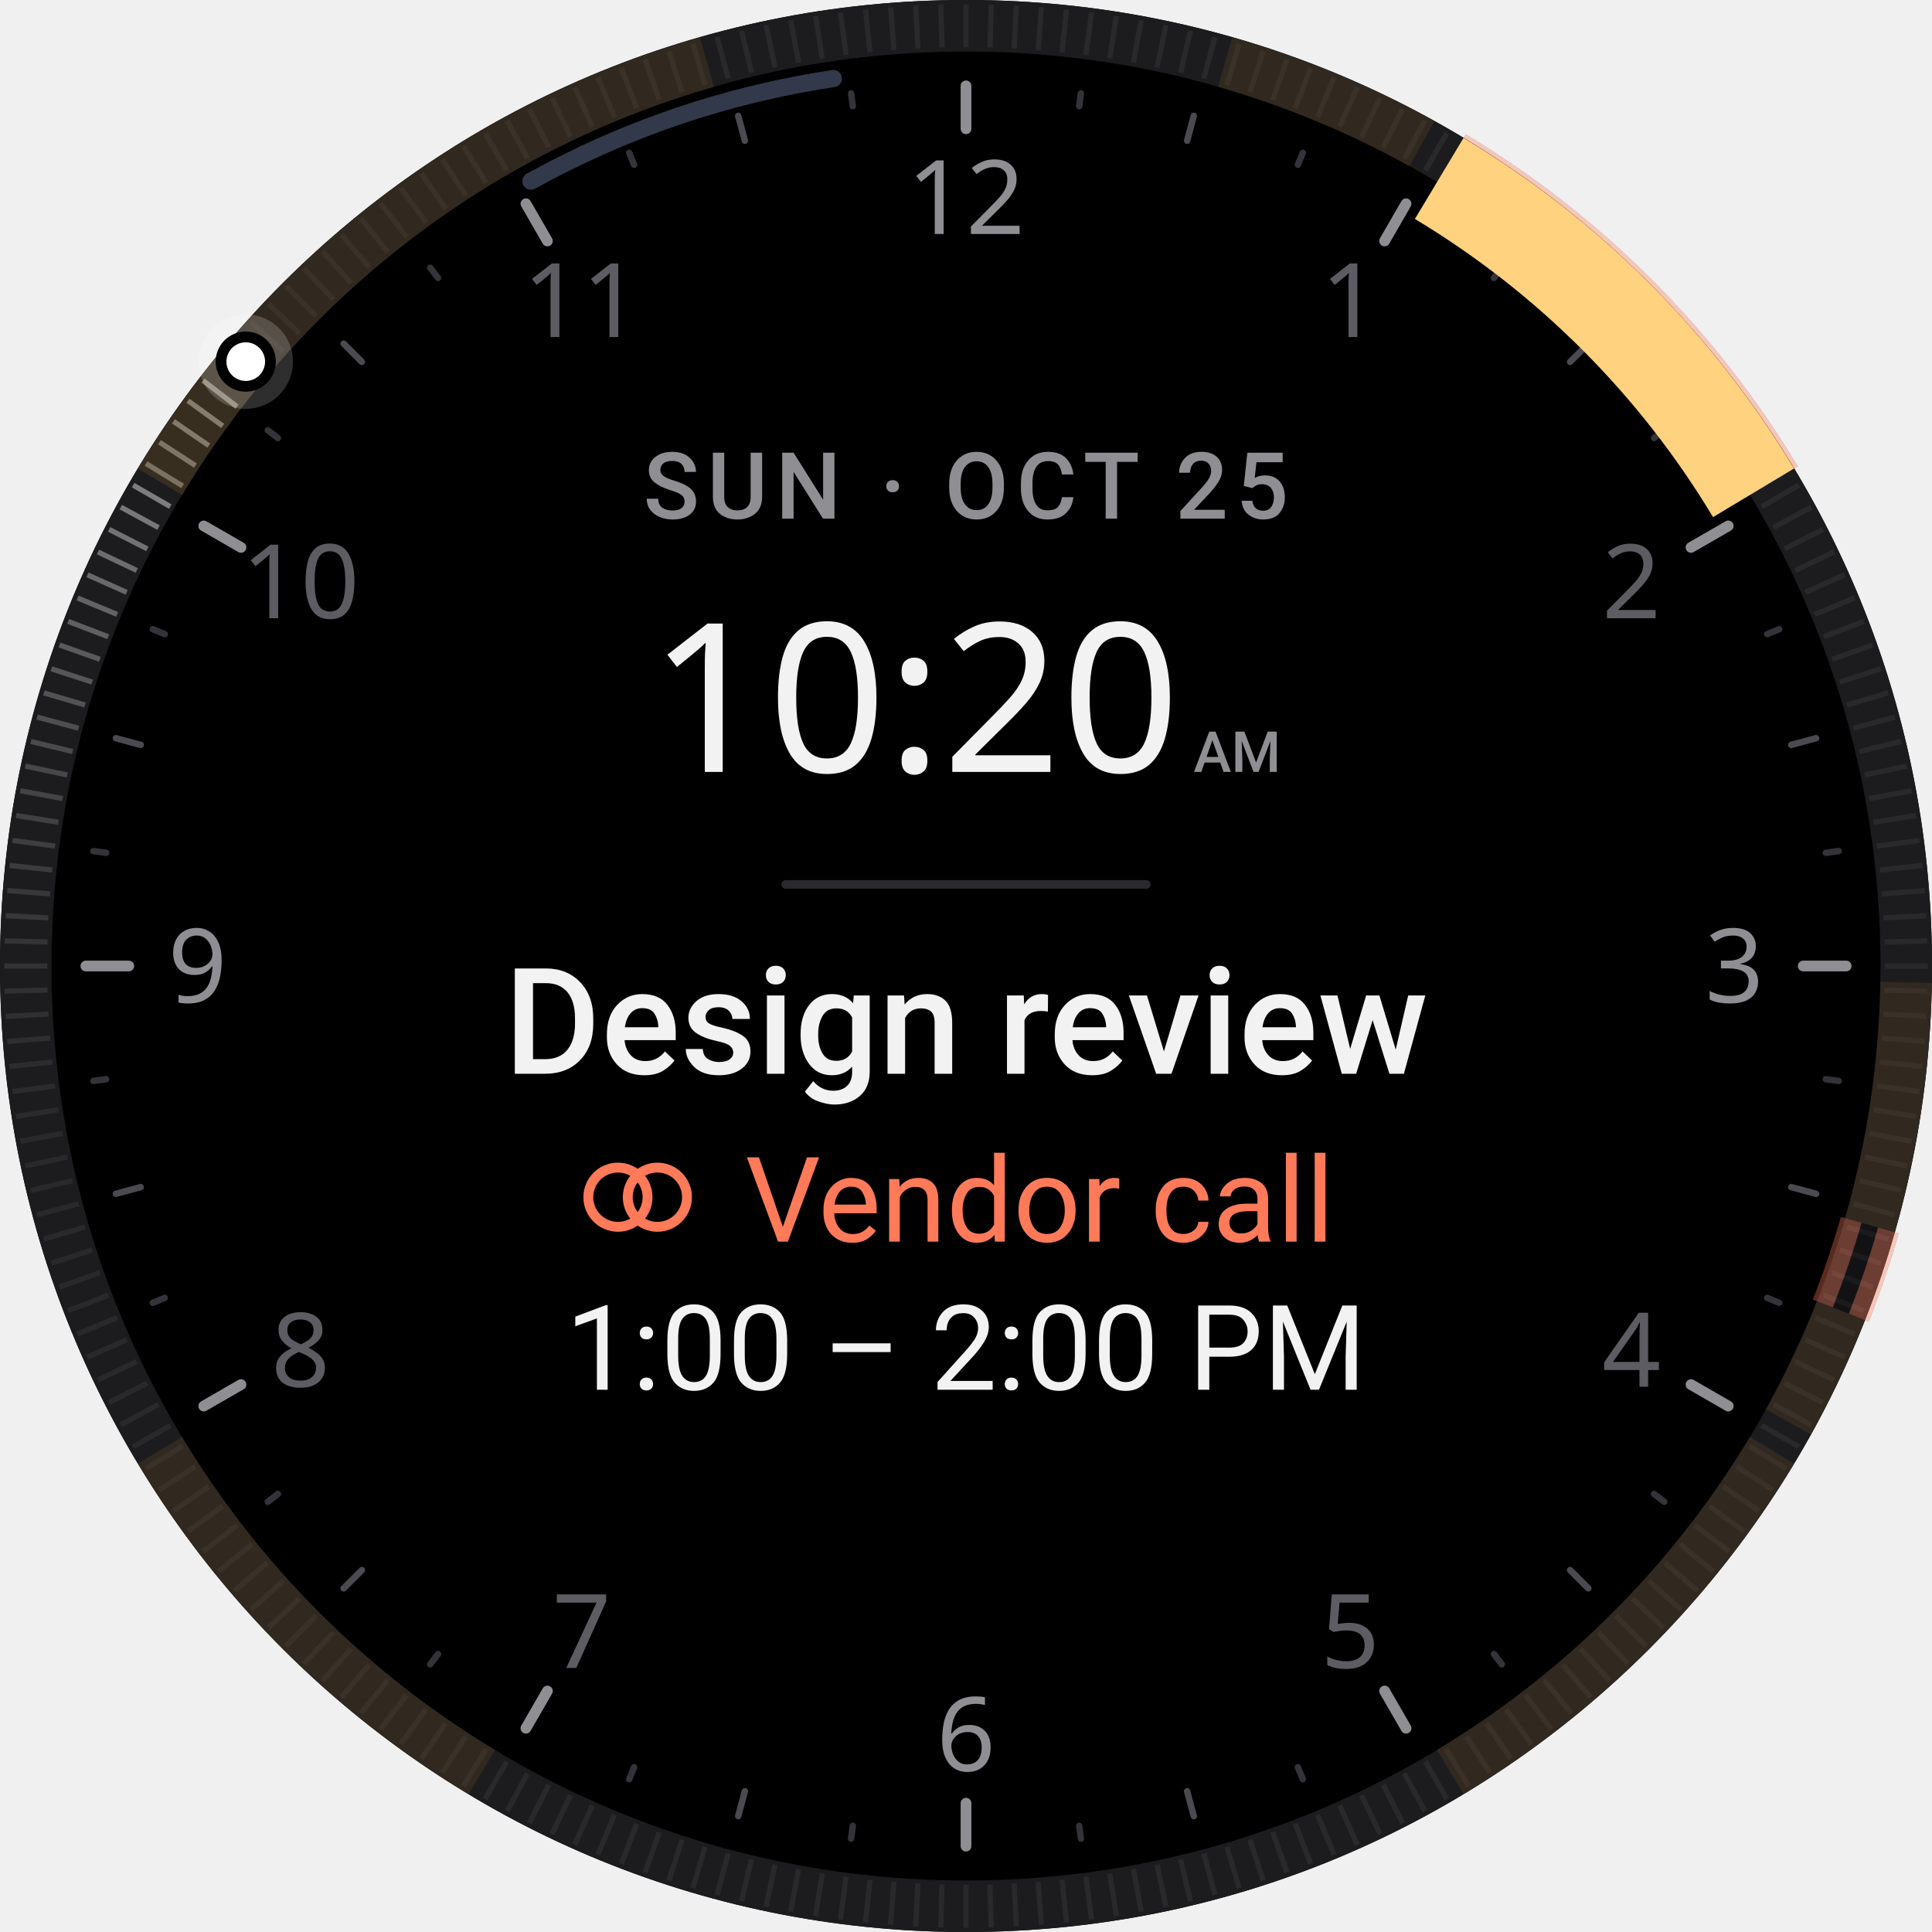
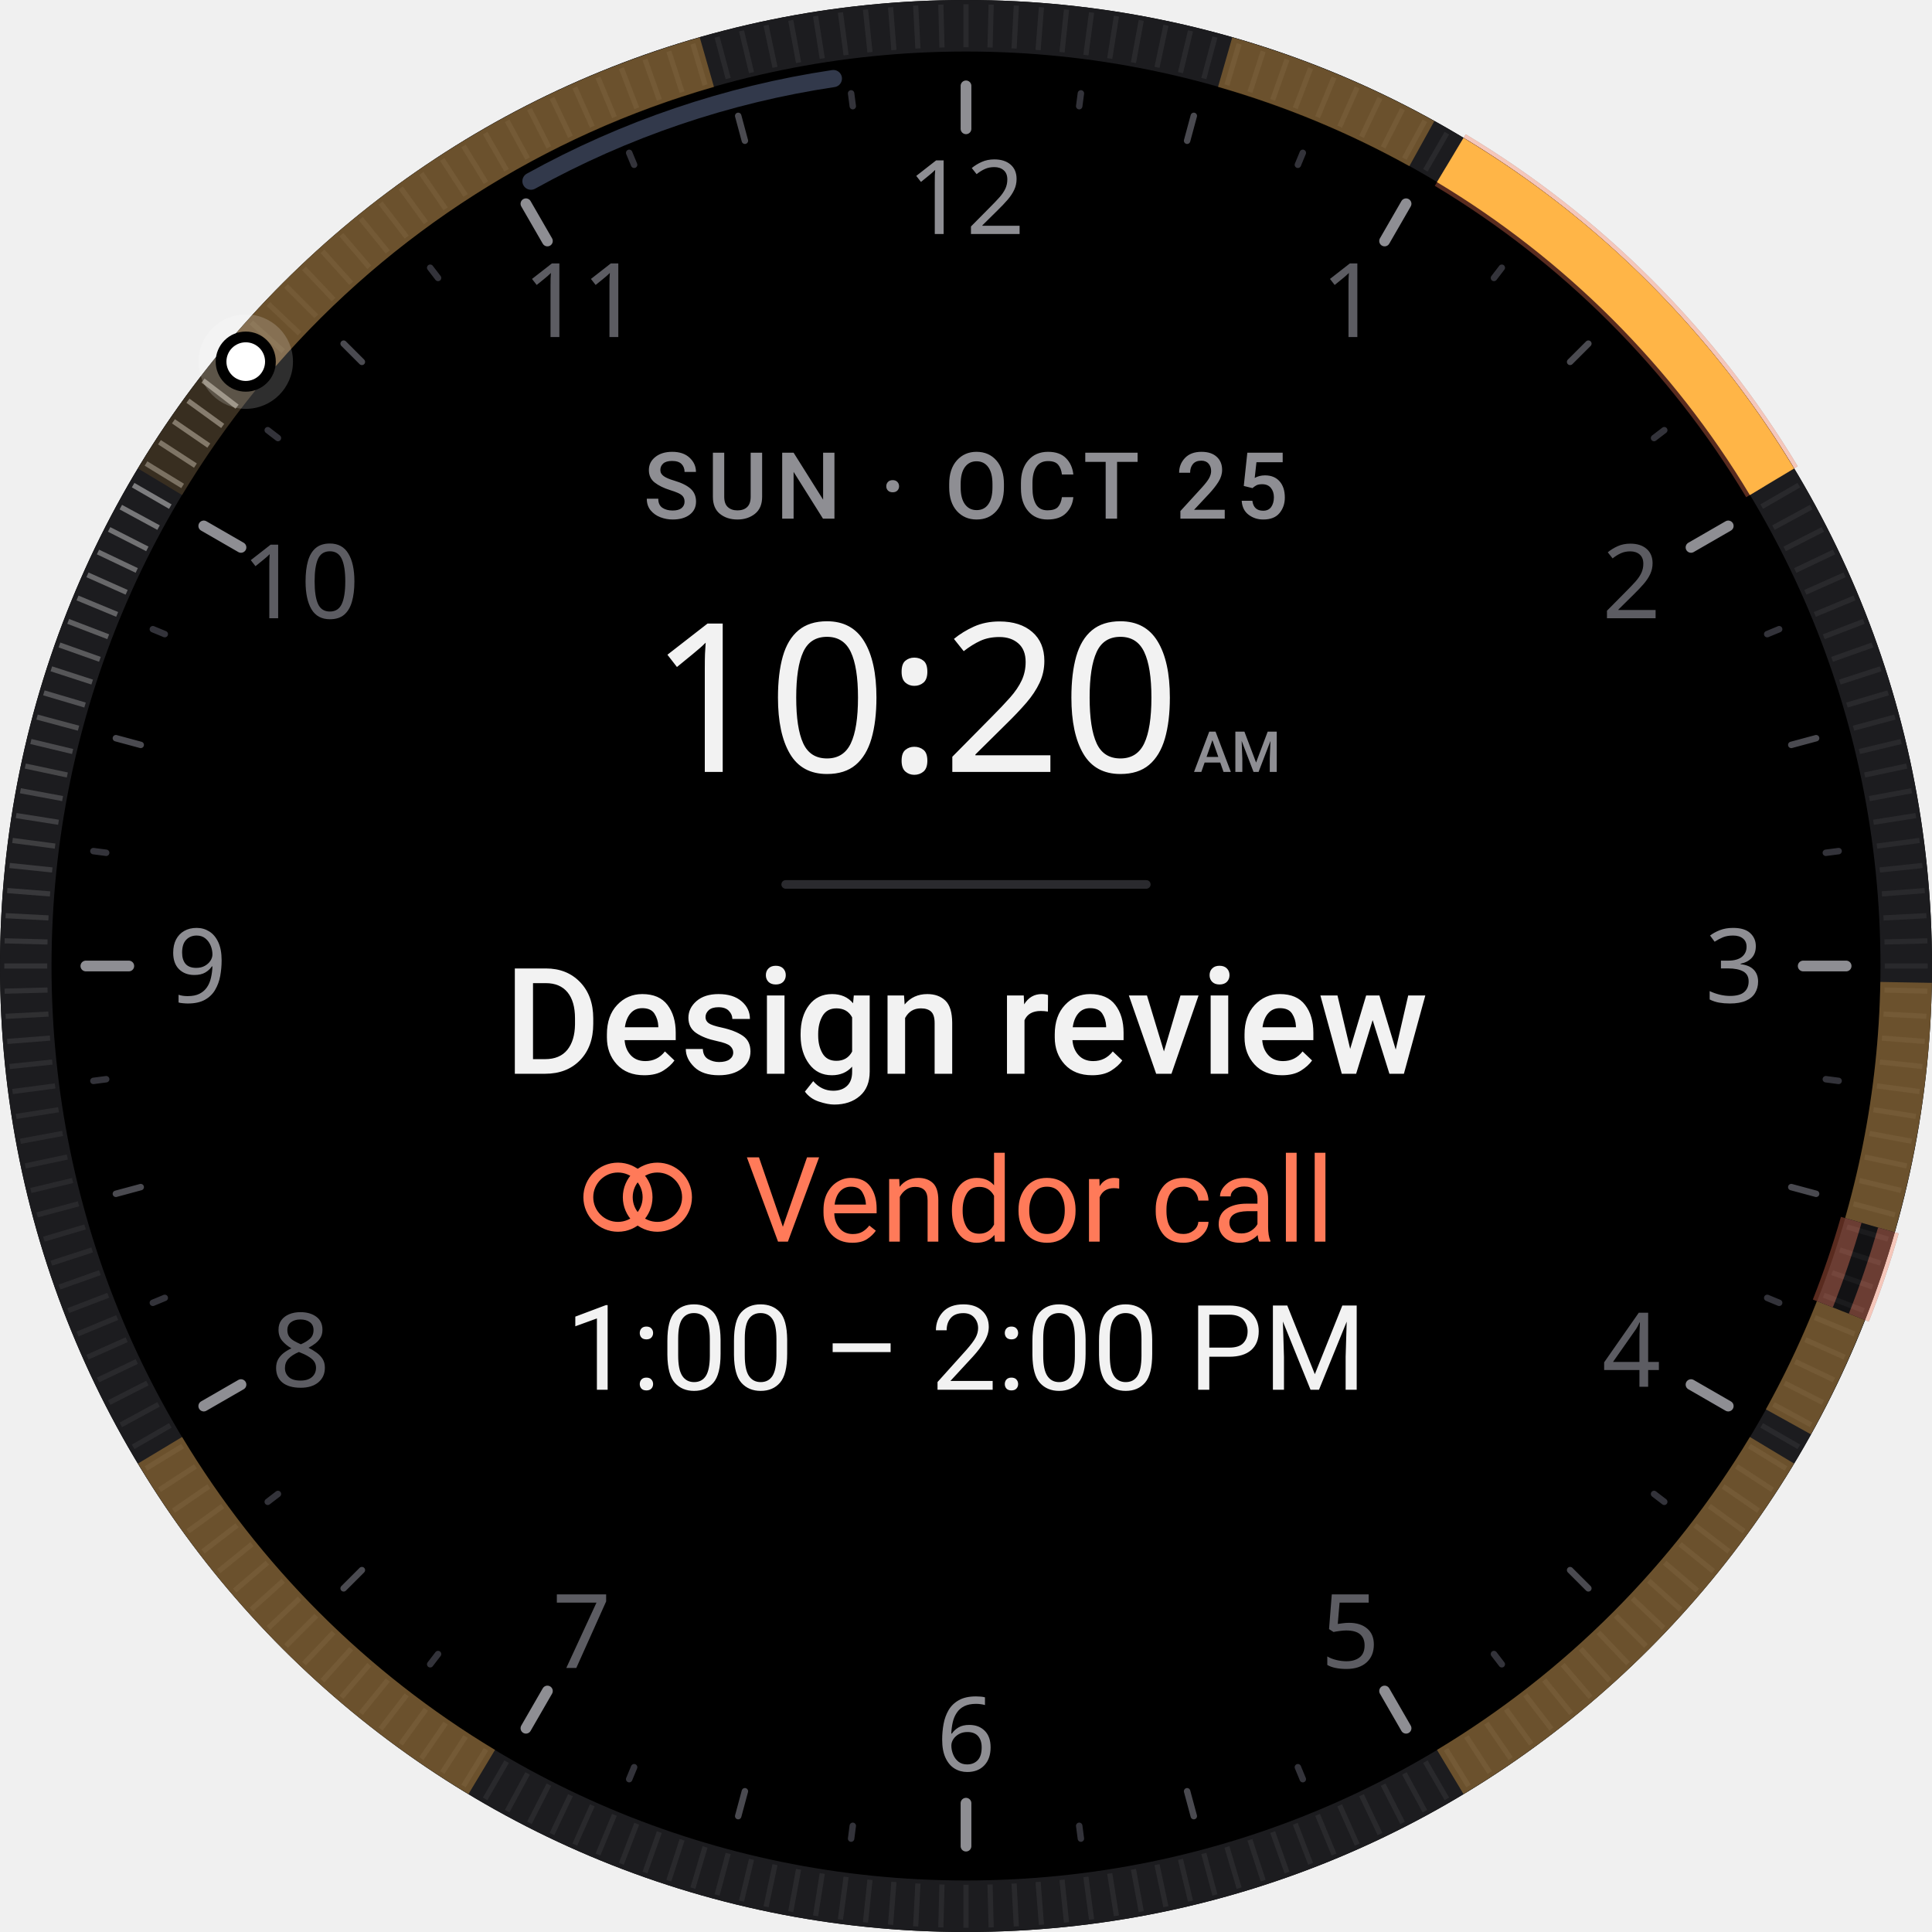
<svg xmlns="http://www.w3.org/2000/svg" width="450" height="450" viewBox="0 0 450 450">
  <g id="Calen-Time · selected Design review">
    <circle id="Screen" cx="225" cy="225" r="225" fill="#000000" />
    <circle id="Track" cx="225" cy="225" r="219" fill="none" stroke="#1c1c1f" stroke-width="12" />
    <g id="Comet trail">
      <line x1="225.00" y1="11.00" x2="225.00" y2="1.00" stroke="#ffffff" stroke-width="1.2" stroke-opacity="0.059" />
      <line x1="230.60" y1="11.07" x2="230.86" y2="1.08" stroke="#ffffff" stroke-width="1.2" stroke-opacity="0.059" />
      <line x1="236.20" y1="11.29" x2="236.72" y2="1.31" stroke="#ffffff" stroke-width="1.2" stroke-opacity="0.059" />
      <line x1="241.79" y1="11.66" x2="242.57" y2="1.69" stroke="#ffffff" stroke-width="1.2" stroke-opacity="0.059" />
      <line x1="247.37" y1="12.17" x2="248.41" y2="2.23" stroke="#ffffff" stroke-width="1.2" stroke-opacity="0.059" />
      <line x1="252.93" y1="12.83" x2="254.24" y2="2.92" stroke="#ffffff" stroke-width="1.2" stroke-opacity="0.059" />
      <line x1="258.48" y1="13.63" x2="260.04" y2="3.76" stroke="#ffffff" stroke-width="1.2" stroke-opacity="0.059" />
      <line x1="264.00" y1="14.58" x2="265.82" y2="4.75" stroke="#ffffff" stroke-width="1.2" stroke-opacity="0.059" />
      <line x1="269.49" y1="15.68" x2="271.57" y2="5.89" stroke="#ffffff" stroke-width="1.2" stroke-opacity="0.059" />
      <line x1="274.96" y1="16.91" x2="277.29" y2="7.19" stroke="#ffffff" stroke-width="1.2" stroke-opacity="0.059" />
      <line x1="280.39" y1="18.29" x2="282.98" y2="8.63" stroke="#ffffff" stroke-width="1.2" stroke-opacity="0.059" />
      <line x1="285.78" y1="19.81" x2="288.62" y2="10.22" stroke="#ffffff" stroke-width="1.2" stroke-opacity="0.059" />
      <line x1="291.13" y1="21.47" x2="294.22" y2="11.96" stroke="#ffffff" stroke-width="1.2" stroke-opacity="0.059" />
      <line x1="296.43" y1="23.27" x2="299.77" y2="13.85" stroke="#ffffff" stroke-width="1.2" stroke-opacity="0.059" />
      <line x1="301.69" y1="25.21" x2="305.27" y2="15.88" stroke="#ffffff" stroke-width="1.2" stroke-opacity="0.059" />
      <line x1="306.89" y1="27.29" x2="310.72" y2="18.05" stroke="#ffffff" stroke-width="1.2" stroke-opacity="0.059" />
      <line x1="312.04" y1="29.50" x2="316.11" y2="20.37" stroke="#ffffff" stroke-width="1.2" stroke-opacity="0.059" />
      <line x1="317.13" y1="31.85" x2="321.43" y2="22.82" stroke="#ffffff" stroke-width="1.2" stroke-opacity="0.059" />
      <line x1="322.15" y1="34.32" x2="326.69" y2="25.41" stroke="#ffffff" stroke-width="1.2" stroke-opacity="0.059" />
      <line x1="327.11" y1="36.93" x2="331.88" y2="28.14" stroke="#ffffff" stroke-width="1.2" stroke-opacity="0.059" />
      <line x1="332.00" y1="39.67" x2="337.00" y2="31.01" stroke="#ffffff" stroke-width="1.2" stroke-opacity="0.059" />
      <line x1="336.81" y1="42.54" x2="342.04" y2="34.01" stroke="#ffffff" stroke-width="1.2" stroke-opacity="0.059" />
      <line x1="341.55" y1="45.52" x2="347.00" y2="37.14" stroke="#ffffff" stroke-width="1.2" stroke-opacity="0.059" />
      <line x1="346.21" y1="48.64" x2="351.87" y2="40.40" stroke="#ffffff" stroke-width="1.2" stroke-opacity="0.059" />
      <line x1="350.79" y1="51.87" x2="356.66" y2="43.78" stroke="#ffffff" stroke-width="1.2" stroke-opacity="0.059" />
      <line x1="355.27" y1="55.22" x2="361.36" y2="47.29" stroke="#ffffff" stroke-width="1.2" stroke-opacity="0.059" />
      <line x1="359.67" y1="58.69" x2="365.97" y2="50.92" stroke="#ffffff" stroke-width="1.2" stroke-opacity="0.059" />
      <line x1="363.98" y1="62.27" x2="370.48" y2="54.67" stroke="#ffffff" stroke-width="1.2" stroke-opacity="0.059" />
      <line x1="368.19" y1="65.97" x2="374.89" y2="58.54" stroke="#ffffff" stroke-width="1.2" stroke-opacity="0.059" />
      <line x1="372.31" y1="69.77" x2="379.19" y2="62.52" stroke="#ffffff" stroke-width="1.2" stroke-opacity="0.059" />
      <line x1="376.32" y1="73.68" x2="383.39" y2="66.61" stroke="#ffffff" stroke-width="1.2" stroke-opacity="0.059" />
      <line x1="380.23" y1="77.69" x2="387.48" y2="70.81" stroke="#ffffff" stroke-width="1.2" stroke-opacity="0.059" />
      <line x1="384.03" y1="81.81" x2="391.46" y2="75.11" stroke="#ffffff" stroke-width="1.2" stroke-opacity="0.059" />
      <line x1="387.73" y1="86.02" x2="395.33" y2="79.52" stroke="#ffffff" stroke-width="1.2" stroke-opacity="0.059" />
      <line x1="391.31" y1="90.33" x2="399.08" y2="84.03" stroke="#ffffff" stroke-width="1.2" stroke-opacity="0.059" />
      <line x1="394.78" y1="94.73" x2="402.71" y2="88.64" stroke="#ffffff" stroke-width="1.2" stroke-opacity="0.059" />
      <line x1="398.13" y1="99.21" x2="406.22" y2="93.34" stroke="#ffffff" stroke-width="1.2" stroke-opacity="0.059" />
      <line x1="401.36" y1="103.79" x2="409.60" y2="98.13" stroke="#ffffff" stroke-width="1.2" stroke-opacity="0.059" />
      <line x1="404.48" y1="108.45" x2="412.86" y2="103.00" stroke="#ffffff" stroke-width="1.2" stroke-opacity="0.059" />
      <line x1="407.46" y1="113.19" x2="415.99" y2="107.96" stroke="#ffffff" stroke-width="1.2" stroke-opacity="0.059" />
      <line x1="410.33" y1="118.00" x2="418.99" y2="113.00" stroke="#ffffff" stroke-width="1.2" stroke-opacity="0.059" />
      <line x1="413.07" y1="122.89" x2="421.86" y2="118.12" stroke="#ffffff" stroke-width="1.2" stroke-opacity="0.059" />
      <line x1="415.68" y1="127.85" x2="424.59" y2="123.31" stroke="#ffffff" stroke-width="1.2" stroke-opacity="0.059" />
      <line x1="418.15" y1="132.87" x2="427.18" y2="128.57" stroke="#ffffff" stroke-width="1.2" stroke-opacity="0.059" />
      <line x1="420.50" y1="137.96" x2="429.63" y2="133.89" stroke="#ffffff" stroke-width="1.2" stroke-opacity="0.059" />
      <line x1="422.71" y1="143.11" x2="431.95" y2="139.28" stroke="#ffffff" stroke-width="1.2" stroke-opacity="0.059" />
      <line x1="424.79" y1="148.31" x2="434.12" y2="144.73" stroke="#ffffff" stroke-width="1.2" stroke-opacity="0.059" />
      <line x1="426.73" y1="153.57" x2="436.15" y2="150.23" stroke="#ffffff" stroke-width="1.2" stroke-opacity="0.059" />
      <line x1="428.53" y1="158.87" x2="438.04" y2="155.78" stroke="#ffffff" stroke-width="1.2" stroke-opacity="0.059" />
      <line x1="430.19" y1="164.22" x2="439.78" y2="161.38" stroke="#ffffff" stroke-width="1.2" stroke-opacity="0.059" />
      <line x1="431.71" y1="169.61" x2="441.37" y2="167.02" stroke="#ffffff" stroke-width="1.2" stroke-opacity="0.059" />
      <line x1="433.09" y1="175.04" x2="442.81" y2="172.71" stroke="#ffffff" stroke-width="1.2" stroke-opacity="0.059" />
      <line x1="434.32" y1="180.51" x2="444.11" y2="178.43" stroke="#ffffff" stroke-width="1.2" stroke-opacity="0.059" />
      <line x1="435.42" y1="186.00" x2="445.25" y2="184.18" stroke="#ffffff" stroke-width="1.2" stroke-opacity="0.059" />
      <line x1="436.37" y1="191.52" x2="446.24" y2="189.96" stroke="#ffffff" stroke-width="1.2" stroke-opacity="0.059" />
      <line x1="437.17" y1="197.07" x2="447.08" y2="195.76" stroke="#ffffff" stroke-width="1.2" stroke-opacity="0.059" />
      <line x1="437.83" y1="202.63" x2="447.77" y2="201.59" stroke="#ffffff" stroke-width="1.2" stroke-opacity="0.059" />
      <line x1="438.34" y1="208.21" x2="448.31" y2="207.43" stroke="#ffffff" stroke-width="1.2" stroke-opacity="0.059" />
      <line x1="438.71" y1="213.80" x2="448.69" y2="213.28" stroke="#ffffff" stroke-width="1.2" stroke-opacity="0.059" />
      <line x1="438.93" y1="219.40" x2="448.92" y2="219.14" stroke="#ffffff" stroke-width="1.2" stroke-opacity="0.059" />
      <line x1="439.00" y1="225.00" x2="449.00" y2="225.00" stroke="#ffffff" stroke-width="1.2" stroke-opacity="0.059" />
      <line x1="438.93" y1="230.60" x2="448.92" y2="230.86" stroke="#ffffff" stroke-width="1.2" stroke-opacity="0.059" />
      <line x1="438.71" y1="236.20" x2="448.69" y2="236.72" stroke="#ffffff" stroke-width="1.2" stroke-opacity="0.059" />
      <line x1="438.34" y1="241.79" x2="448.31" y2="242.57" stroke="#ffffff" stroke-width="1.2" stroke-opacity="0.059" />
      <line x1="437.83" y1="247.37" x2="447.77" y2="248.41" stroke="#ffffff" stroke-width="1.2" stroke-opacity="0.059" />
      <line x1="437.17" y1="252.93" x2="447.08" y2="254.24" stroke="#ffffff" stroke-width="1.2" stroke-opacity="0.059" />
      <line x1="436.37" y1="258.48" x2="446.24" y2="260.04" stroke="#ffffff" stroke-width="1.2" stroke-opacity="0.059" />
      <line x1="435.42" y1="264.00" x2="445.25" y2="265.82" stroke="#ffffff" stroke-width="1.2" stroke-opacity="0.059" />
      <line x1="434.32" y1="269.49" x2="444.11" y2="271.57" stroke="#ffffff" stroke-width="1.2" stroke-opacity="0.059" />
      <line x1="433.09" y1="274.96" x2="442.81" y2="277.29" stroke="#ffffff" stroke-width="1.2" stroke-opacity="0.059" />
      <line x1="431.71" y1="280.39" x2="441.37" y2="282.98" stroke="#ffffff" stroke-width="1.2" stroke-opacity="0.059" />
      <line x1="430.19" y1="285.78" x2="439.78" y2="288.62" stroke="#ffffff" stroke-width="1.2" stroke-opacity="0.059" />
      <line x1="428.53" y1="291.13" x2="438.04" y2="294.22" stroke="#ffffff" stroke-width="1.2" stroke-opacity="0.059" />
      <line x1="426.73" y1="296.43" x2="436.15" y2="299.77" stroke="#ffffff" stroke-width="1.2" stroke-opacity="0.059" />
      <line x1="424.79" y1="301.69" x2="434.12" y2="305.27" stroke="#ffffff" stroke-width="1.2" stroke-opacity="0.059" />
      <line x1="422.71" y1="306.89" x2="431.95" y2="310.72" stroke="#ffffff" stroke-width="1.2" stroke-opacity="0.059" />
      <line x1="420.50" y1="312.04" x2="429.63" y2="316.11" stroke="#ffffff" stroke-width="1.2" stroke-opacity="0.059" />
      <line x1="418.15" y1="317.13" x2="427.18" y2="321.43" stroke="#ffffff" stroke-width="1.2" stroke-opacity="0.059" />
      <line x1="415.68" y1="322.15" x2="424.59" y2="326.69" stroke="#ffffff" stroke-width="1.2" stroke-opacity="0.059" />
      <line x1="413.07" y1="327.11" x2="421.86" y2="331.88" stroke="#ffffff" stroke-width="1.2" stroke-opacity="0.059" />
      <line x1="410.33" y1="332.00" x2="418.99" y2="337.00" stroke="#ffffff" stroke-width="1.2" stroke-opacity="0.059" />
      <line x1="407.46" y1="336.81" x2="415.99" y2="342.04" stroke="#ffffff" stroke-width="1.2" stroke-opacity="0.059" />
      <line x1="404.48" y1="341.55" x2="412.86" y2="347.00" stroke="#ffffff" stroke-width="1.2" stroke-opacity="0.059" />
      <line x1="401.36" y1="346.21" x2="409.60" y2="351.87" stroke="#ffffff" stroke-width="1.2" stroke-opacity="0.059" />
      <line x1="398.13" y1="350.79" x2="406.22" y2="356.66" stroke="#ffffff" stroke-width="1.2" stroke-opacity="0.059" />
      <line x1="394.78" y1="355.27" x2="402.71" y2="361.36" stroke="#ffffff" stroke-width="1.2" stroke-opacity="0.059" />
      <line x1="391.31" y1="359.67" x2="399.08" y2="365.97" stroke="#ffffff" stroke-width="1.2" stroke-opacity="0.059" />
      <line x1="387.73" y1="363.98" x2="395.33" y2="370.48" stroke="#ffffff" stroke-width="1.2" stroke-opacity="0.059" />
      <line x1="384.03" y1="368.19" x2="391.46" y2="374.89" stroke="#ffffff" stroke-width="1.2" stroke-opacity="0.059" />
      <line x1="380.23" y1="372.31" x2="387.48" y2="379.19" stroke="#ffffff" stroke-width="1.2" stroke-opacity="0.059" />
      <line x1="376.32" y1="376.32" x2="383.39" y2="383.39" stroke="#ffffff" stroke-width="1.2" stroke-opacity="0.059" />
      <line x1="372.31" y1="380.23" x2="379.19" y2="387.48" stroke="#ffffff" stroke-width="1.2" stroke-opacity="0.059" />
      <line x1="368.19" y1="384.03" x2="374.89" y2="391.46" stroke="#ffffff" stroke-width="1.2" stroke-opacity="0.059" />
      <line x1="363.98" y1="387.73" x2="370.48" y2="395.33" stroke="#ffffff" stroke-width="1.2" stroke-opacity="0.059" />
      <line x1="359.67" y1="391.31" x2="365.97" y2="399.08" stroke="#ffffff" stroke-width="1.2" stroke-opacity="0.059" />
      <line x1="355.27" y1="394.78" x2="361.36" y2="402.71" stroke="#ffffff" stroke-width="1.2" stroke-opacity="0.059" />
      <line x1="350.79" y1="398.13" x2="356.66" y2="406.22" stroke="#ffffff" stroke-width="1.2" stroke-opacity="0.059" />
      <line x1="346.21" y1="401.36" x2="351.87" y2="409.60" stroke="#ffffff" stroke-width="1.2" stroke-opacity="0.059" />
      <line x1="341.55" y1="404.48" x2="347.00" y2="412.86" stroke="#ffffff" stroke-width="1.2" stroke-opacity="0.059" />
      <line x1="336.81" y1="407.46" x2="342.04" y2="415.99" stroke="#ffffff" stroke-width="1.2" stroke-opacity="0.059" />
      <line x1="332.00" y1="410.33" x2="337.00" y2="418.99" stroke="#ffffff" stroke-width="1.2" stroke-opacity="0.059" />
      <line x1="327.11" y1="413.07" x2="331.88" y2="421.86" stroke="#ffffff" stroke-width="1.2" stroke-opacity="0.059" />
      <line x1="322.15" y1="415.68" x2="326.69" y2="424.59" stroke="#ffffff" stroke-width="1.2" stroke-opacity="0.059" />
      <line x1="317.13" y1="418.15" x2="321.43" y2="427.18" stroke="#ffffff" stroke-width="1.2" stroke-opacity="0.059" />
      <line x1="312.04" y1="420.50" x2="316.11" y2="429.63" stroke="#ffffff" stroke-width="1.2" stroke-opacity="0.059" />
      <line x1="306.89" y1="422.71" x2="310.72" y2="431.95" stroke="#ffffff" stroke-width="1.2" stroke-opacity="0.059" />
      <line x1="301.69" y1="424.79" x2="305.27" y2="434.12" stroke="#ffffff" stroke-width="1.2" stroke-opacity="0.059" />
      <line x1="296.43" y1="426.73" x2="299.77" y2="436.15" stroke="#ffffff" stroke-width="1.2" stroke-opacity="0.059" />
      <line x1="291.13" y1="428.53" x2="294.22" y2="438.04" stroke="#ffffff" stroke-width="1.2" stroke-opacity="0.059" />
      <line x1="285.78" y1="430.19" x2="288.62" y2="439.78" stroke="#ffffff" stroke-width="1.2" stroke-opacity="0.059" />
      <line x1="280.39" y1="431.71" x2="282.98" y2="441.37" stroke="#ffffff" stroke-width="1.2" stroke-opacity="0.059" />
      <line x1="274.96" y1="433.09" x2="277.29" y2="442.81" stroke="#ffffff" stroke-width="1.2" stroke-opacity="0.059" />
      <line x1="269.49" y1="434.32" x2="271.57" y2="444.11" stroke="#ffffff" stroke-width="1.2" stroke-opacity="0.059" />
      <line x1="264.00" y1="435.42" x2="265.82" y2="445.25" stroke="#ffffff" stroke-width="1.2" stroke-opacity="0.059" />
      <line x1="258.48" y1="436.37" x2="260.04" y2="446.24" stroke="#ffffff" stroke-width="1.2" stroke-opacity="0.059" />
      <line x1="252.93" y1="437.17" x2="254.24" y2="447.08" stroke="#ffffff" stroke-width="1.2" stroke-opacity="0.059" />
      <line x1="247.37" y1="437.83" x2="248.41" y2="447.77" stroke="#ffffff" stroke-width="1.2" stroke-opacity="0.059" />
      <line x1="241.79" y1="438.34" x2="242.57" y2="448.31" stroke="#ffffff" stroke-width="1.2" stroke-opacity="0.059" />
      <line x1="236.20" y1="438.71" x2="236.72" y2="448.69" stroke="#ffffff" stroke-width="1.2" stroke-opacity="0.059" />
      <line x1="230.60" y1="438.93" x2="230.86" y2="448.92" stroke="#ffffff" stroke-width="1.2" stroke-opacity="0.059" />
      <line x1="225.00" y1="439.00" x2="225.00" y2="449.00" stroke="#ffffff" stroke-width="1.2" stroke-opacity="0.059" />
      <line x1="219.40" y1="438.93" x2="219.14" y2="448.92" stroke="#ffffff" stroke-width="1.2" stroke-opacity="0.059" />
      <line x1="213.80" y1="438.71" x2="213.28" y2="448.69" stroke="#ffffff" stroke-width="1.2" stroke-opacity="0.059" />
      <line x1="208.21" y1="438.34" x2="207.43" y2="448.31" stroke="#ffffff" stroke-width="1.2" stroke-opacity="0.059" />
      <line x1="202.63" y1="437.83" x2="201.59" y2="447.77" stroke="#ffffff" stroke-width="1.2" stroke-opacity="0.059" />
      <line x1="197.07" y1="437.17" x2="195.76" y2="447.08" stroke="#ffffff" stroke-width="1.2" stroke-opacity="0.059" />
      <line x1="191.52" y1="436.37" x2="189.96" y2="446.24" stroke="#ffffff" stroke-width="1.2" stroke-opacity="0.059" />
      <line x1="186.00" y1="435.42" x2="184.18" y2="445.25" stroke="#ffffff" stroke-width="1.2" stroke-opacity="0.059" />
      <line x1="180.51" y1="434.32" x2="178.43" y2="444.11" stroke="#ffffff" stroke-width="1.2" stroke-opacity="0.059" />
      <line x1="175.04" y1="433.09" x2="172.71" y2="442.81" stroke="#ffffff" stroke-width="1.2" stroke-opacity="0.059" />
      <line x1="169.61" y1="431.71" x2="167.02" y2="441.37" stroke="#ffffff" stroke-width="1.2" stroke-opacity="0.059" />
      <line x1="164.22" y1="430.19" x2="161.38" y2="439.78" stroke="#ffffff" stroke-width="1.2" stroke-opacity="0.059" />
      <line x1="158.87" y1="428.53" x2="155.78" y2="438.04" stroke="#ffffff" stroke-width="1.2" stroke-opacity="0.059" />
      <line x1="153.57" y1="426.73" x2="150.23" y2="436.15" stroke="#ffffff" stroke-width="1.2" stroke-opacity="0.059" />
      <line x1="148.31" y1="424.79" x2="144.73" y2="434.12" stroke="#ffffff" stroke-width="1.2" stroke-opacity="0.059" />
      <line x1="143.11" y1="422.71" x2="139.28" y2="431.95" stroke="#ffffff" stroke-width="1.2" stroke-opacity="0.059" />
      <line x1="137.96" y1="420.50" x2="133.89" y2="429.63" stroke="#ffffff" stroke-width="1.2" stroke-opacity="0.059" />
      <line x1="132.87" y1="418.15" x2="128.57" y2="427.18" stroke="#ffffff" stroke-width="1.2" stroke-opacity="0.059" />
      <line x1="127.85" y1="415.68" x2="123.31" y2="424.59" stroke="#ffffff" stroke-width="1.2" stroke-opacity="0.059" />
      <line x1="122.89" y1="413.07" x2="118.12" y2="421.86" stroke="#ffffff" stroke-width="1.2" stroke-opacity="0.059" />
      <line x1="118.00" y1="410.33" x2="113.00" y2="418.99" stroke="#ffffff" stroke-width="1.2" stroke-opacity="0.059" />
      <line x1="113.19" y1="407.46" x2="107.96" y2="415.99" stroke="#ffffff" stroke-width="1.2" stroke-opacity="0.059" />
      <line x1="108.45" y1="404.48" x2="103.00" y2="412.86" stroke="#ffffff" stroke-width="1.2" stroke-opacity="0.059" />
      <line x1="103.79" y1="401.36" x2="98.13" y2="409.60" stroke="#ffffff" stroke-width="1.2" stroke-opacity="0.059" />
      <line x1="99.21" y1="398.13" x2="93.34" y2="406.22" stroke="#ffffff" stroke-width="1.2" stroke-opacity="0.059" />
      <line x1="94.73" y1="394.78" x2="88.64" y2="402.71" stroke="#ffffff" stroke-width="1.2" stroke-opacity="0.059" />
      <line x1="90.33" y1="391.31" x2="84.03" y2="399.08" stroke="#ffffff" stroke-width="1.2" stroke-opacity="0.059" />
      <line x1="86.02" y1="387.73" x2="79.52" y2="395.33" stroke="#ffffff" stroke-width="1.2" stroke-opacity="0.059" />
      <line x1="81.81" y1="384.03" x2="75.11" y2="391.46" stroke="#ffffff" stroke-width="1.2" stroke-opacity="0.059" />
      <line x1="77.69" y1="380.23" x2="70.81" y2="387.48" stroke="#ffffff" stroke-width="1.2" stroke-opacity="0.059" />
      <line x1="73.68" y1="376.32" x2="66.61" y2="383.39" stroke="#ffffff" stroke-width="1.2" stroke-opacity="0.059" />
      <line x1="69.77" y1="372.31" x2="62.52" y2="379.19" stroke="#ffffff" stroke-width="1.2" stroke-opacity="0.059" />
      <line x1="65.97" y1="368.19" x2="58.54" y2="374.89" stroke="#ffffff" stroke-width="1.2" stroke-opacity="0.059" />
      <line x1="62.27" y1="363.98" x2="54.67" y2="370.48" stroke="#ffffff" stroke-width="1.2" stroke-opacity="0.059" />
      <line x1="58.69" y1="359.67" x2="50.92" y2="365.97" stroke="#ffffff" stroke-width="1.2" stroke-opacity="0.059" />
      <line x1="55.22" y1="355.27" x2="47.29" y2="361.36" stroke="#ffffff" stroke-width="1.2" stroke-opacity="0.059" />
      <line x1="51.87" y1="350.79" x2="43.78" y2="356.66" stroke="#ffffff" stroke-width="1.2" stroke-opacity="0.059" />
      <line x1="48.64" y1="346.21" x2="40.40" y2="351.87" stroke="#ffffff" stroke-width="1.2" stroke-opacity="0.059" />
      <line x1="45.52" y1="341.55" x2="37.14" y2="347.00" stroke="#ffffff" stroke-width="1.2" stroke-opacity="0.059" />
      <line x1="42.54" y1="336.81" x2="34.01" y2="342.04" stroke="#ffffff" stroke-width="1.2" stroke-opacity="0.059" />
      <line x1="39.67" y1="332.00" x2="31.01" y2="337.00" stroke="#ffffff" stroke-width="1.2" stroke-opacity="0.059" />
      <line x1="36.93" y1="327.11" x2="28.14" y2="331.88" stroke="#ffffff" stroke-width="1.2" stroke-opacity="0.059" />
      <line x1="34.32" y1="322.15" x2="25.41" y2="326.69" stroke="#ffffff" stroke-width="1.2" stroke-opacity="0.059" />
      <line x1="31.85" y1="317.13" x2="22.82" y2="321.43" stroke="#ffffff" stroke-width="1.2" stroke-opacity="0.059" />
      <line x1="29.50" y1="312.04" x2="20.37" y2="316.11" stroke="#ffffff" stroke-width="1.2" stroke-opacity="0.059" />
      <line x1="27.29" y1="306.89" x2="18.05" y2="310.72" stroke="#ffffff" stroke-width="1.2" stroke-opacity="0.059" />
      <line x1="25.21" y1="301.69" x2="15.88" y2="305.27" stroke="#ffffff" stroke-width="1.2" stroke-opacity="0.059" />
      <line x1="23.27" y1="296.43" x2="13.85" y2="299.77" stroke="#ffffff" stroke-width="1.2" stroke-opacity="0.059" />
      <line x1="21.47" y1="291.13" x2="11.96" y2="294.22" stroke="#ffffff" stroke-width="1.2" stroke-opacity="0.059" />
      <line x1="19.81" y1="285.78" x2="10.22" y2="288.62" stroke="#ffffff" stroke-width="1.2" stroke-opacity="0.059" />
      <line x1="18.29" y1="280.39" x2="8.63" y2="282.98" stroke="#ffffff" stroke-width="1.2" stroke-opacity="0.059" />
      <line x1="16.91" y1="274.96" x2="7.19" y2="277.29" stroke="#ffffff" stroke-width="1.2" stroke-opacity="0.059" />
      <line x1="15.68" y1="269.49" x2="5.89" y2="271.57" stroke="#ffffff" stroke-width="1.2" stroke-opacity="0.060" />
      <line x1="14.58" y1="264.00" x2="4.75" y2="265.82" stroke="#ffffff" stroke-width="1.2" stroke-opacity="0.062" />
      <line x1="13.63" y1="258.48" x2="3.76" y2="260.04" stroke="#ffffff" stroke-width="1.2" stroke-opacity="0.065" />
      <line x1="12.83" y1="252.93" x2="2.92" y2="254.24" stroke="#ffffff" stroke-width="1.2" stroke-opacity="0.069" />
      <line x1="12.17" y1="247.37" x2="2.23" y2="248.41" stroke="#ffffff" stroke-width="1.2" stroke-opacity="0.074" />
      <line x1="11.66" y1="241.79" x2="1.69" y2="242.57" stroke="#ffffff" stroke-width="1.2" stroke-opacity="0.079" />
      <line x1="11.29" y1="236.20" x2="1.31" y2="236.72" stroke="#ffffff" stroke-width="1.2" stroke-opacity="0.085" />
      <line x1="11.07" y1="230.60" x2="1.08" y2="230.86" stroke="#ffffff" stroke-width="1.2" stroke-opacity="0.092" />
      <line x1="11.00" y1="225.00" x2="1.00" y2="225.00" stroke="#ffffff" stroke-width="1.2" stroke-opacity="0.100" />
      <line x1="11.07" y1="219.40" x2="1.08" y2="219.14" stroke="#ffffff" stroke-width="1.2" stroke-opacity="0.108" />
      <line x1="11.29" y1="213.80" x2="1.31" y2="213.28" stroke="#ffffff" stroke-width="1.2" stroke-opacity="0.118" />
      <line x1="11.66" y1="208.21" x2="1.69" y2="207.43" stroke="#ffffff" stroke-width="1.2" stroke-opacity="0.128" />
      <line x1="12.17" y1="202.63" x2="2.23" y2="201.59" stroke="#ffffff" stroke-width="1.2" stroke-opacity="0.139" />
      <line x1="12.83" y1="197.07" x2="2.92" y2="195.76" stroke="#ffffff" stroke-width="1.2" stroke-opacity="0.151" />
      <line x1="13.63" y1="191.52" x2="3.76" y2="189.96" stroke="#ffffff" stroke-width="1.2" stroke-opacity="0.163" />
      <line x1="14.58" y1="186.00" x2="4.75" y2="184.18" stroke="#ffffff" stroke-width="1.2" stroke-opacity="0.177" />
      <line x1="15.68" y1="180.51" x2="5.89" y2="178.43" stroke="#ffffff" stroke-width="1.2" stroke-opacity="0.191" />
      <line x1="16.91" y1="175.04" x2="7.19" y2="172.71" stroke="#ffffff" stroke-width="1.2" stroke-opacity="0.206" />
      <line x1="18.29" y1="169.61" x2="8.63" y2="167.02" stroke="#ffffff" stroke-width="1.2" stroke-opacity="0.222" />
      <line x1="19.81" y1="164.22" x2="10.22" y2="161.38" stroke="#ffffff" stroke-width="1.2" stroke-opacity="0.239" />
      <line x1="21.47" y1="158.87" x2="11.96" y2="155.78" stroke="#ffffff" stroke-width="1.2" stroke-opacity="0.256" />
      <line x1="23.27" y1="153.57" x2="13.85" y2="150.23" stroke="#ffffff" stroke-width="1.2" stroke-opacity="0.275" />
      <line x1="25.21" y1="148.31" x2="15.88" y2="144.73" stroke="#ffffff" stroke-width="1.2" stroke-opacity="0.294" />
      <line x1="27.29" y1="143.11" x2="18.05" y2="139.28" stroke="#ffffff" stroke-width="1.2" stroke-opacity="0.314" />
      <line x1="29.50" y1="137.96" x2="20.37" y2="133.89" stroke="#ffffff" stroke-width="1.2" stroke-opacity="0.335" />
      <line x1="31.85" y1="132.87" x2="22.82" y2="128.57" stroke="#ffffff" stroke-width="1.2" stroke-opacity="0.357" />
      <line x1="34.32" y1="127.85" x2="25.41" y2="123.31" stroke="#ffffff" stroke-width="1.2" stroke-opacity="0.379" />
      <line x1="36.93" y1="122.89" x2="28.14" y2="118.12" stroke="#ffffff" stroke-width="1.2" stroke-opacity="0.402" />
      <line x1="39.67" y1="118.00" x2="31.01" y2="113.00" stroke="#ffffff" stroke-width="1.2" stroke-opacity="0.426" />
      <line x1="42.54" y1="113.19" x2="34.01" y2="107.96" stroke="#ffffff" stroke-width="1.2" stroke-opacity="0.451" />
      <line x1="45.52" y1="108.45" x2="37.14" y2="103.00" stroke="#ffffff" stroke-width="1.2" stroke-opacity="0.477" />
      <line x1="48.64" y1="103.79" x2="40.40" y2="98.13" stroke="#ffffff" stroke-width="1.2" stroke-opacity="0.504" />
      <line x1="51.87" y1="99.21" x2="43.78" y2="93.34" stroke="#ffffff" stroke-width="1.2" stroke-opacity="0.531" />
      <line x1="55.22" y1="94.73" x2="47.29" y2="88.64" stroke="#ffffff" stroke-width="1.2" stroke-opacity="0.559" />
      <line x1="58.69" y1="90.33" x2="50.92" y2="84.03" stroke="#ffffff" stroke-width="1.2" stroke-opacity="0.588" />
      <line x1="62.27" y1="86.02" x2="54.67" y2="79.52" stroke="#ffffff" stroke-width="1.2" stroke-opacity="0.059" />
      <line x1="65.97" y1="81.81" x2="58.54" y2="75.11" stroke="#ffffff" stroke-width="1.2" stroke-opacity="0.059" />
      <line x1="69.77" y1="77.69" x2="62.52" y2="70.81" stroke="#ffffff" stroke-width="1.2" stroke-opacity="0.059" />
      <line x1="73.68" y1="73.68" x2="66.61" y2="66.61" stroke="#ffffff" stroke-width="1.2" stroke-opacity="0.059" />
      <line x1="77.69" y1="69.77" x2="70.81" y2="62.52" stroke="#ffffff" stroke-width="1.2" stroke-opacity="0.059" />
      <line x1="81.81" y1="65.97" x2="75.11" y2="58.54" stroke="#ffffff" stroke-width="1.2" stroke-opacity="0.059" />
      <line x1="86.02" y1="62.27" x2="79.52" y2="54.67" stroke="#ffffff" stroke-width="1.2" stroke-opacity="0.059" />
      <line x1="90.33" y1="58.69" x2="84.03" y2="50.92" stroke="#ffffff" stroke-width="1.2" stroke-opacity="0.059" />
      <line x1="94.73" y1="55.22" x2="88.64" y2="47.29" stroke="#ffffff" stroke-width="1.2" stroke-opacity="0.059" />
      <line x1="99.21" y1="51.87" x2="93.34" y2="43.78" stroke="#ffffff" stroke-width="1.2" stroke-opacity="0.059" />
      <line x1="103.79" y1="48.64" x2="98.13" y2="40.40" stroke="#ffffff" stroke-width="1.2" stroke-opacity="0.059" />
      <line x1="108.45" y1="45.52" x2="103.00" y2="37.14" stroke="#ffffff" stroke-width="1.2" stroke-opacity="0.059" />
      <line x1="113.19" y1="42.54" x2="107.96" y2="34.01" stroke="#ffffff" stroke-width="1.2" stroke-opacity="0.059" />
      <line x1="118.00" y1="39.67" x2="113.00" y2="31.01" stroke="#ffffff" stroke-width="1.2" stroke-opacity="0.059" />
      <line x1="122.89" y1="36.93" x2="118.12" y2="28.14" stroke="#ffffff" stroke-width="1.2" stroke-opacity="0.059" />
      <line x1="127.85" y1="34.32" x2="123.31" y2="25.41" stroke="#ffffff" stroke-width="1.2" stroke-opacity="0.059" />
      <line x1="132.87" y1="31.85" x2="128.57" y2="22.82" stroke="#ffffff" stroke-width="1.2" stroke-opacity="0.059" />
      <line x1="137.96" y1="29.50" x2="133.89" y2="20.37" stroke="#ffffff" stroke-width="1.2" stroke-opacity="0.059" />
      <line x1="143.11" y1="27.29" x2="139.28" y2="18.05" stroke="#ffffff" stroke-width="1.2" stroke-opacity="0.059" />
      <line x1="148.31" y1="25.21" x2="144.73" y2="15.88" stroke="#ffffff" stroke-width="1.2" stroke-opacity="0.059" />
      <line x1="153.57" y1="23.27" x2="150.23" y2="13.85" stroke="#ffffff" stroke-width="1.2" stroke-opacity="0.059" />
      <line x1="158.87" y1="21.47" x2="155.78" y2="11.96" stroke="#ffffff" stroke-width="1.2" stroke-opacity="0.059" />
      <line x1="164.22" y1="19.81" x2="161.38" y2="10.22" stroke="#ffffff" stroke-width="1.2" stroke-opacity="0.059" />
      <line x1="169.61" y1="18.29" x2="167.02" y2="8.63" stroke="#ffffff" stroke-width="1.2" stroke-opacity="0.059" />
      <line x1="175.04" y1="16.91" x2="172.71" y2="7.19" stroke="#ffffff" stroke-width="1.2" stroke-opacity="0.059" />
      <line x1="180.51" y1="15.68" x2="178.43" y2="5.89" stroke="#ffffff" stroke-width="1.2" stroke-opacity="0.059" />
      <line x1="186.00" y1="14.58" x2="184.18" y2="4.75" stroke="#ffffff" stroke-width="1.2" stroke-opacity="0.059" />
      <line x1="191.52" y1="13.63" x2="189.96" y2="3.76" stroke="#ffffff" stroke-width="1.2" stroke-opacity="0.059" />
      <line x1="197.07" y1="12.83" x2="195.76" y2="2.92" stroke="#ffffff" stroke-width="1.2" stroke-opacity="0.059" />
      <line x1="202.63" y1="12.17" x2="201.59" y2="2.23" stroke="#ffffff" stroke-width="1.2" stroke-opacity="0.059" />
      <line x1="208.21" y1="11.66" x2="207.43" y2="1.69" stroke="#ffffff" stroke-width="1.2" stroke-opacity="0.059" />
      <line x1="213.80" y1="11.29" x2="213.28" y2="1.31" stroke="#ffffff" stroke-width="1.2" stroke-opacity="0.059" />
      <line x1="219.40" y1="11.07" x2="219.14" y2="1.08" stroke="#ffffff" stroke-width="1.2" stroke-opacity="0.059" />
    </g>
    <g id="Ticks">
      <line x1="225.00" y1="20.00" x2="225.00" y2="30.00" stroke="#8e8e93" stroke-width="2.5" stroke-linecap="round" />
      <line x1="251.76" y1="21.75" x2="251.37" y2="24.73" stroke="#33333a" stroke-width="1.5" stroke-linecap="round" />
      <line x1="278.06" y1="26.99" x2="276.50" y2="32.78" stroke="#4a4a50" stroke-width="1.5" stroke-linecap="round" />
      <line x1="303.45" y1="35.60" x2="302.30" y2="38.38" stroke="#33333a" stroke-width="1.5" stroke-linecap="round" />
      <line x1="327.50" y1="47.46" x2="322.50" y2="56.13" stroke="#8e8e93" stroke-width="2.5" stroke-linecap="round" />
      <line x1="349.80" y1="62.36" x2="347.97" y2="64.74" stroke="#33333a" stroke-width="1.5" stroke-linecap="round" />
      <line x1="369.96" y1="80.04" x2="365.71" y2="84.29" stroke="#4a4a50" stroke-width="1.5" stroke-linecap="round" />
      <line x1="387.64" y1="100.20" x2="385.26" y2="102.03" stroke="#33333a" stroke-width="1.5" stroke-linecap="round" />
      <line x1="402.54" y1="122.50" x2="393.87" y2="127.50" stroke="#8e8e93" stroke-width="2.5" stroke-linecap="round" />
      <line x1="414.40" y1="146.55" x2="411.62" y2="147.70" stroke="#33333a" stroke-width="1.5" stroke-linecap="round" />
      <line x1="423.01" y1="171.94" x2="417.22" y2="173.50" stroke="#4a4a50" stroke-width="1.5" stroke-linecap="round" />
      <line x1="428.25" y1="198.24" x2="425.27" y2="198.63" stroke="#33333a" stroke-width="1.5" stroke-linecap="round" />
      <line x1="430.00" y1="225.00" x2="420.00" y2="225.00" stroke="#8e8e93" stroke-width="2.5" stroke-linecap="round" />
      <line x1="428.25" y1="251.76" x2="425.27" y2="251.37" stroke="#33333a" stroke-width="1.5" stroke-linecap="round" />
      <line x1="423.01" y1="278.06" x2="417.22" y2="276.50" stroke="#4a4a50" stroke-width="1.5" stroke-linecap="round" />
      <line x1="414.40" y1="303.45" x2="411.62" y2="302.30" stroke="#33333a" stroke-width="1.5" stroke-linecap="round" />
      <line x1="402.54" y1="327.50" x2="393.87" y2="322.50" stroke="#8e8e93" stroke-width="2.5" stroke-linecap="round" />
      <line x1="387.64" y1="349.80" x2="385.26" y2="347.97" stroke="#33333a" stroke-width="1.5" stroke-linecap="round" />
      <line x1="369.96" y1="369.96" x2="365.71" y2="365.71" stroke="#4a4a50" stroke-width="1.5" stroke-linecap="round" />
      <line x1="349.80" y1="387.64" x2="347.97" y2="385.26" stroke="#33333a" stroke-width="1.5" stroke-linecap="round" />
      <line x1="327.50" y1="402.54" x2="322.50" y2="393.87" stroke="#8e8e93" stroke-width="2.5" stroke-linecap="round" />
      <line x1="303.45" y1="414.40" x2="302.30" y2="411.62" stroke="#33333a" stroke-width="1.5" stroke-linecap="round" />
      <line x1="278.06" y1="423.01" x2="276.50" y2="417.22" stroke="#4a4a50" stroke-width="1.5" stroke-linecap="round" />
      <line x1="251.76" y1="428.25" x2="251.37" y2="425.27" stroke="#33333a" stroke-width="1.5" stroke-linecap="round" />
      <line x1="225.00" y1="430.00" x2="225.00" y2="420.00" stroke="#8e8e93" stroke-width="2.5" stroke-linecap="round" />
      <line x1="198.24" y1="428.25" x2="198.63" y2="425.27" stroke="#33333a" stroke-width="1.5" stroke-linecap="round" />
      <line x1="171.94" y1="423.01" x2="173.50" y2="417.22" stroke="#4a4a50" stroke-width="1.5" stroke-linecap="round" />
      <line x1="146.55" y1="414.40" x2="147.70" y2="411.62" stroke="#33333a" stroke-width="1.5" stroke-linecap="round" />
      <line x1="122.50" y1="402.54" x2="127.50" y2="393.87" stroke="#8e8e93" stroke-width="2.5" stroke-linecap="round" />
      <line x1="100.20" y1="387.64" x2="102.03" y2="385.26" stroke="#33333a" stroke-width="1.5" stroke-linecap="round" />
      <line x1="80.04" y1="369.96" x2="84.29" y2="365.71" stroke="#4a4a50" stroke-width="1.5" stroke-linecap="round" />
      <line x1="62.36" y1="349.80" x2="64.74" y2="347.97" stroke="#33333a" stroke-width="1.5" stroke-linecap="round" />
      <line x1="47.46" y1="327.50" x2="56.13" y2="322.50" stroke="#8e8e93" stroke-width="2.5" stroke-linecap="round" />
      <line x1="35.60" y1="303.45" x2="38.38" y2="302.30" stroke="#33333a" stroke-width="1.5" stroke-linecap="round" />
      <line x1="26.99" y1="278.06" x2="32.78" y2="276.50" stroke="#4a4a50" stroke-width="1.5" stroke-linecap="round" />
      <line x1="21.75" y1="251.76" x2="24.73" y2="251.37" stroke="#33333a" stroke-width="1.5" stroke-linecap="round" />
      <line x1="20.00" y1="225.00" x2="30.00" y2="225.00" stroke="#8e8e93" stroke-width="2.5" stroke-linecap="round" />
      <line x1="21.75" y1="198.24" x2="24.73" y2="198.63" stroke="#33333a" stroke-width="1.5" stroke-linecap="round" />
      <line x1="26.99" y1="171.94" x2="32.78" y2="173.50" stroke="#4a4a50" stroke-width="1.5" stroke-linecap="round" />
      <line x1="35.60" y1="146.55" x2="38.38" y2="147.70" stroke="#33333a" stroke-width="1.5" stroke-linecap="round" />
      <line x1="47.46" y1="122.50" x2="56.13" y2="127.50" stroke="#8e8e93" stroke-width="2.5" stroke-linecap="round" />
      <line x1="62.36" y1="100.20" x2="64.74" y2="102.03" stroke="#33333a" stroke-width="1.5" stroke-linecap="round" />
      <line x1="80.04" y1="80.04" x2="84.29" y2="84.29" stroke="#4a4a50" stroke-width="1.5" stroke-linecap="round" />
      <line x1="100.20" y1="62.36" x2="102.03" y2="64.74" stroke="#33333a" stroke-width="1.5" stroke-linecap="round" />
      <line x1="122.50" y1="47.46" x2="127.50" y2="56.13" stroke="#8e8e93" stroke-width="2.5" stroke-linecap="round" />
      <line x1="146.55" y1="35.60" x2="147.70" y2="38.38" stroke="#33333a" stroke-width="1.5" stroke-linecap="round" />
      <line x1="171.94" y1="26.99" x2="173.50" y2="32.78" stroke="#4a4a50" stroke-width="1.5" stroke-linecap="round" />
      <line x1="198.24" y1="21.75" x2="198.63" y2="24.73" stroke="#33333a" stroke-width="1.5" stroke-linecap="round" />
    </g>
    <g id="Hour numbers">
      <text id="1" x="314.5" y="78.5" font-family="Anta" font-size="24" font-weight="400" fill="#5c5c62" text-anchor="middle" letter-spacing="0">1</text>
      <text id="2" x="380.0" y="144.0" font-family="Anta" font-size="24" font-weight="400" fill="#5c5c62" text-anchor="middle" letter-spacing="0">2</text>
      <text id="3" x="404.0" y="233.5" font-family="Anta" font-size="24" font-weight="400" fill="#8e8e93" text-anchor="middle" letter-spacing="0">3</text>
      <text id="4" x="380.0" y="323.0" font-family="Anta" font-size="24" font-weight="400" fill="#5c5c62" text-anchor="middle" letter-spacing="0">4</text>
      <text id="5" x="314.5" y="388.5" font-family="Anta" font-size="24" font-weight="400" fill="#5c5c62" text-anchor="middle" letter-spacing="0">5</text>
      <text id="6" x="225.0" y="412.5" font-family="Anta" font-size="24" font-weight="400" fill="#8e8e93" text-anchor="middle" letter-spacing="0">6</text>
      <text id="7" x="135.5" y="388.5" font-family="Anta" font-size="24" font-weight="400" fill="#5c5c62" text-anchor="middle" letter-spacing="0">7</text>
      <text id="8" x="70.0" y="323.0" font-family="Anta" font-size="24" font-weight="400" fill="#5c5c62" text-anchor="middle" letter-spacing="0">8</text>
      <text id="9" x="46.0" y="233.5" font-family="Anta" font-size="24" font-weight="400" fill="#8e8e93" text-anchor="middle" letter-spacing="0">9</text>
      <text id="10" x="70.0" y="144.0" font-family="Anta" font-size="24" font-weight="400" fill="#5c5c62" text-anchor="middle" letter-spacing="0">10</text>
      <text id="11" x="135.5" y="78.5" font-family="Anta" font-size="24" font-weight="400" fill="#5c5c62" text-anchor="middle" letter-spacing="0">11</text>
      <text id="12" x="225.0" y="54.5" font-family="Anta" font-size="24" font-weight="400" fill="#8e8e93" text-anchor="middle" letter-spacing="0">12</text>
    </g>
    <g id="Dimmed ring" opacity="0.35">
      <g id="Meetings">
        <path id="Roadmap planning · elapsed" d="M37.28 112.21 A219 219 0 0 1 54.81 87.18" fill="none" stroke="#6e4f22" stroke-width="12" stroke-linecap="butt" />
-         <path id="Roadmap planning · remaining" d="M59.72 81.32 A219 219 0 0 1 164.64 14.48" fill="none" stroke="#5a4320" stroke-width="12" stroke-linecap="butt" />
-         <path id="Coffee Catch Up" d="M285.36 14.48 A219 219 0 0 1 331.17 33.46" fill="none" stroke="#5a4320" stroke-width="12" stroke-linecap="butt" />
-         <path id="Design review" d="M337.79 37.28 A219 219 0 0 1 412.72 112.21" fill="none" stroke="#5a4320" stroke-width="12" stroke-linecap="butt" />
-         <path id="Vendor call" d="M337.79 37.28 A219 219 0 0 1 412.72 112.21" fill="none" stroke="#5a4320" stroke-width="12" stroke-linecap="butt" />
-         <path id="Candidate interview" d="M443.97 228.82 A219 219 0 0 1 428.76 305.26" fill="none" stroke="#5a4320" stroke-width="12" stroke-linecap="butt" />
-         <path id="Recruiter sync" d="M435.52 285.36 A219 219 0 0 1 416.54 331.17" fill="none" stroke="#5a4320" stroke-width="12" stroke-linecap="butt" />
-         <path id="Weekly sync" d="M412.72 337.79 A219 219 0 0 1 337.79 412.72" fill="none" stroke="#5a4320" stroke-width="12" stroke-linecap="butt" />
-         <path id="Client call" d="M112.21 412.72 A219 219 0 0 1 37.28 337.79" fill="none" stroke="#5a4320" stroke-width="12" stroke-linecap="butt" />
+         <path id="Roadmap planning · remaining" d="M59.72 81.32 A219 219 0 0 1 164.64 14.48" fill="none" stroke="#ffb547" stroke-width="12" stroke-linecap="butt" />
+         <path id="Coffee Catch Up" d="M285.36 14.48 A219 219 0 0 1 331.17 33.46" fill="none" stroke="#ffb547" stroke-width="12" stroke-linecap="butt" />
+         <path id="Design review" d="M337.79 37.28 A219 219 0 0 1 412.72 112.21" fill="none" stroke="#ffb547" stroke-width="12" stroke-linecap="butt" />
+         <path id="Vendor call" d="M337.79 37.28 A219 219 0 0 1 412.72 112.21" fill="none" stroke="#ffb547" stroke-width="12" stroke-linecap="butt" />
+         <path id="Candidate interview" d="M443.97 228.82 A219 219 0 0 1 428.76 305.26" fill="none" stroke="#ffb547" stroke-width="12" stroke-linecap="butt" />
+         <path id="Recruiter sync" d="M435.52 285.36 A219 219 0 0 1 416.54 331.17" fill="none" stroke="#ffb547" stroke-width="12" stroke-linecap="butt" />
+         <path id="Weekly sync" d="M412.72 337.79 A219 219 0 0 1 337.79 412.72" fill="none" stroke="#ffb547" stroke-width="12" stroke-linecap="butt" />
+         <path id="Client call" d="M112.21 412.72 A219 219 0 0 1 37.28 337.79" fill="none" stroke="#ffb547" stroke-width="12" stroke-linecap="butt" />
        <g id="Double booking 1–2 PM">
          <path id="Gap" d="M337.79 37.28 A219 219 0 0 1 412.72 112.21" fill="none" stroke="#000000" stroke-width="14" stroke-linecap="butt" />
          <path id="Stripe outer" d="M340.11 33.42 A223.5 223.5 0 0 1 416.58 109.89" fill="none" stroke="#ff7a59" stroke-width="5" stroke-linecap="butt" />
          <path id="Stripe inner" d="M335.48 41.14 A214.5 214.5 0 0 1 408.86 114.52" fill="none" stroke="#ff7a59" stroke-width="5" stroke-linecap="butt" />
        </g>
        <g id="Double booking 3:30–3:45 PM">
          <path id="Gap" d="M435.52 285.36 A219 219 0 0 1 428.76 305.26" fill="none" stroke="#000000" stroke-width="14" stroke-linecap="butt" />
          <path id="Stripe outer" d="M439.84 286.60 A223.5 223.5 0 0 1 432.95 306.91" fill="none" stroke="#ff7a59" stroke-width="5" stroke-linecap="butt" />
          <path id="Stripe inner" d="M431.19 284.12 A214.5 214.5 0 0 1 424.57 303.61" fill="none" stroke="#ff7a59" stroke-width="5" stroke-linecap="butt" />
        </g>
        <path id="Late sync (later lane)" d="M123.67 42.20 A209 209 0 0 1 194.11 18.30" fill="none" stroke="#8fa3d6" stroke-width="4" stroke-linecap="round" />
      </g>
    </g>
-     <path id="Selected arc" d="M335.22 41.57 A214 214 0 0 1 408.43 114.78" fill="none" stroke="#ffd27f" stroke-width="22" stroke-linecap="butt" />
+     <path id="Selected meeting" d="M337.79 37.28 A219 219 0 0 1 412.72 112.21" fill="none" stroke="#ffb547" stroke-width="12" stroke-linecap="butt" />
    <g id="Now dot">
      <circle cx="57.24" cy="84.23" r="11" fill="#ffffff" fill-opacity="0.18" />
      <circle cx="57.24" cy="84.23" r="7" fill="#000000" />
      <circle cx="57.24" cy="84.23" r="4.5" fill="#ffffff" />
    </g>
    <g id="Center">
      <text id="Date" x="225.0" y="120.8" font-family="Roboto" font-size="21.6" font-weight="500" fill="#8e8e93" text-anchor="middle" letter-spacing="1.8">SUN · OCT 25</text>
      <g id="Clock">
        <text id="Time" x="213.0" y="179.8" font-family="Anta" font-size="48.4" font-weight="400" fill="#f2f2f2" text-anchor="middle" letter-spacing="0">10:20</text>
        <text id="AM/PM" x="278.0" y="179.8" font-family="Roboto" font-size="13.2" font-weight="500" fill="#8e8e93" text-anchor="start" letter-spacing="0">AM</text>
      </g>
      <line id="Divider" x1="183" y1="206" x2="267" y2="206" stroke="#2a2a2e" stroke-width="2" stroke-linecap="round" />
      <g id="Details">
        <text id="Title" x="225.0" y="250.1" font-family="Roboto" font-size="34.5" font-weight="500" fill="#f2f2f2" text-anchor="middle" letter-spacing="0">Design review</text>
        <g id="Overlap icon">
          <circle cx="143.93" cy="278.85" r="6.9" fill="none" stroke="#ff7a59" stroke-width="2.3" />
          <circle cx="153.12" cy="278.85" r="6.9" fill="none" stroke="#ff7a59" stroke-width="2.3" />
        </g>
        <text id="Clash" x="242.2" y="289.2" font-family="Roboto" font-size="27.6" font-weight="400" fill="#ff7a59" text-anchor="middle" letter-spacing="0">Vendor call</text>
        <text id="Time range" x="225.0" y="323.7" font-family="Roboto" font-size="27.6" font-weight="400" fill="#f2f2f2" text-anchor="middle" letter-spacing="0">1:00 – 2:00 PM</text>
      </g>
    </g>
  </g>
</svg>
